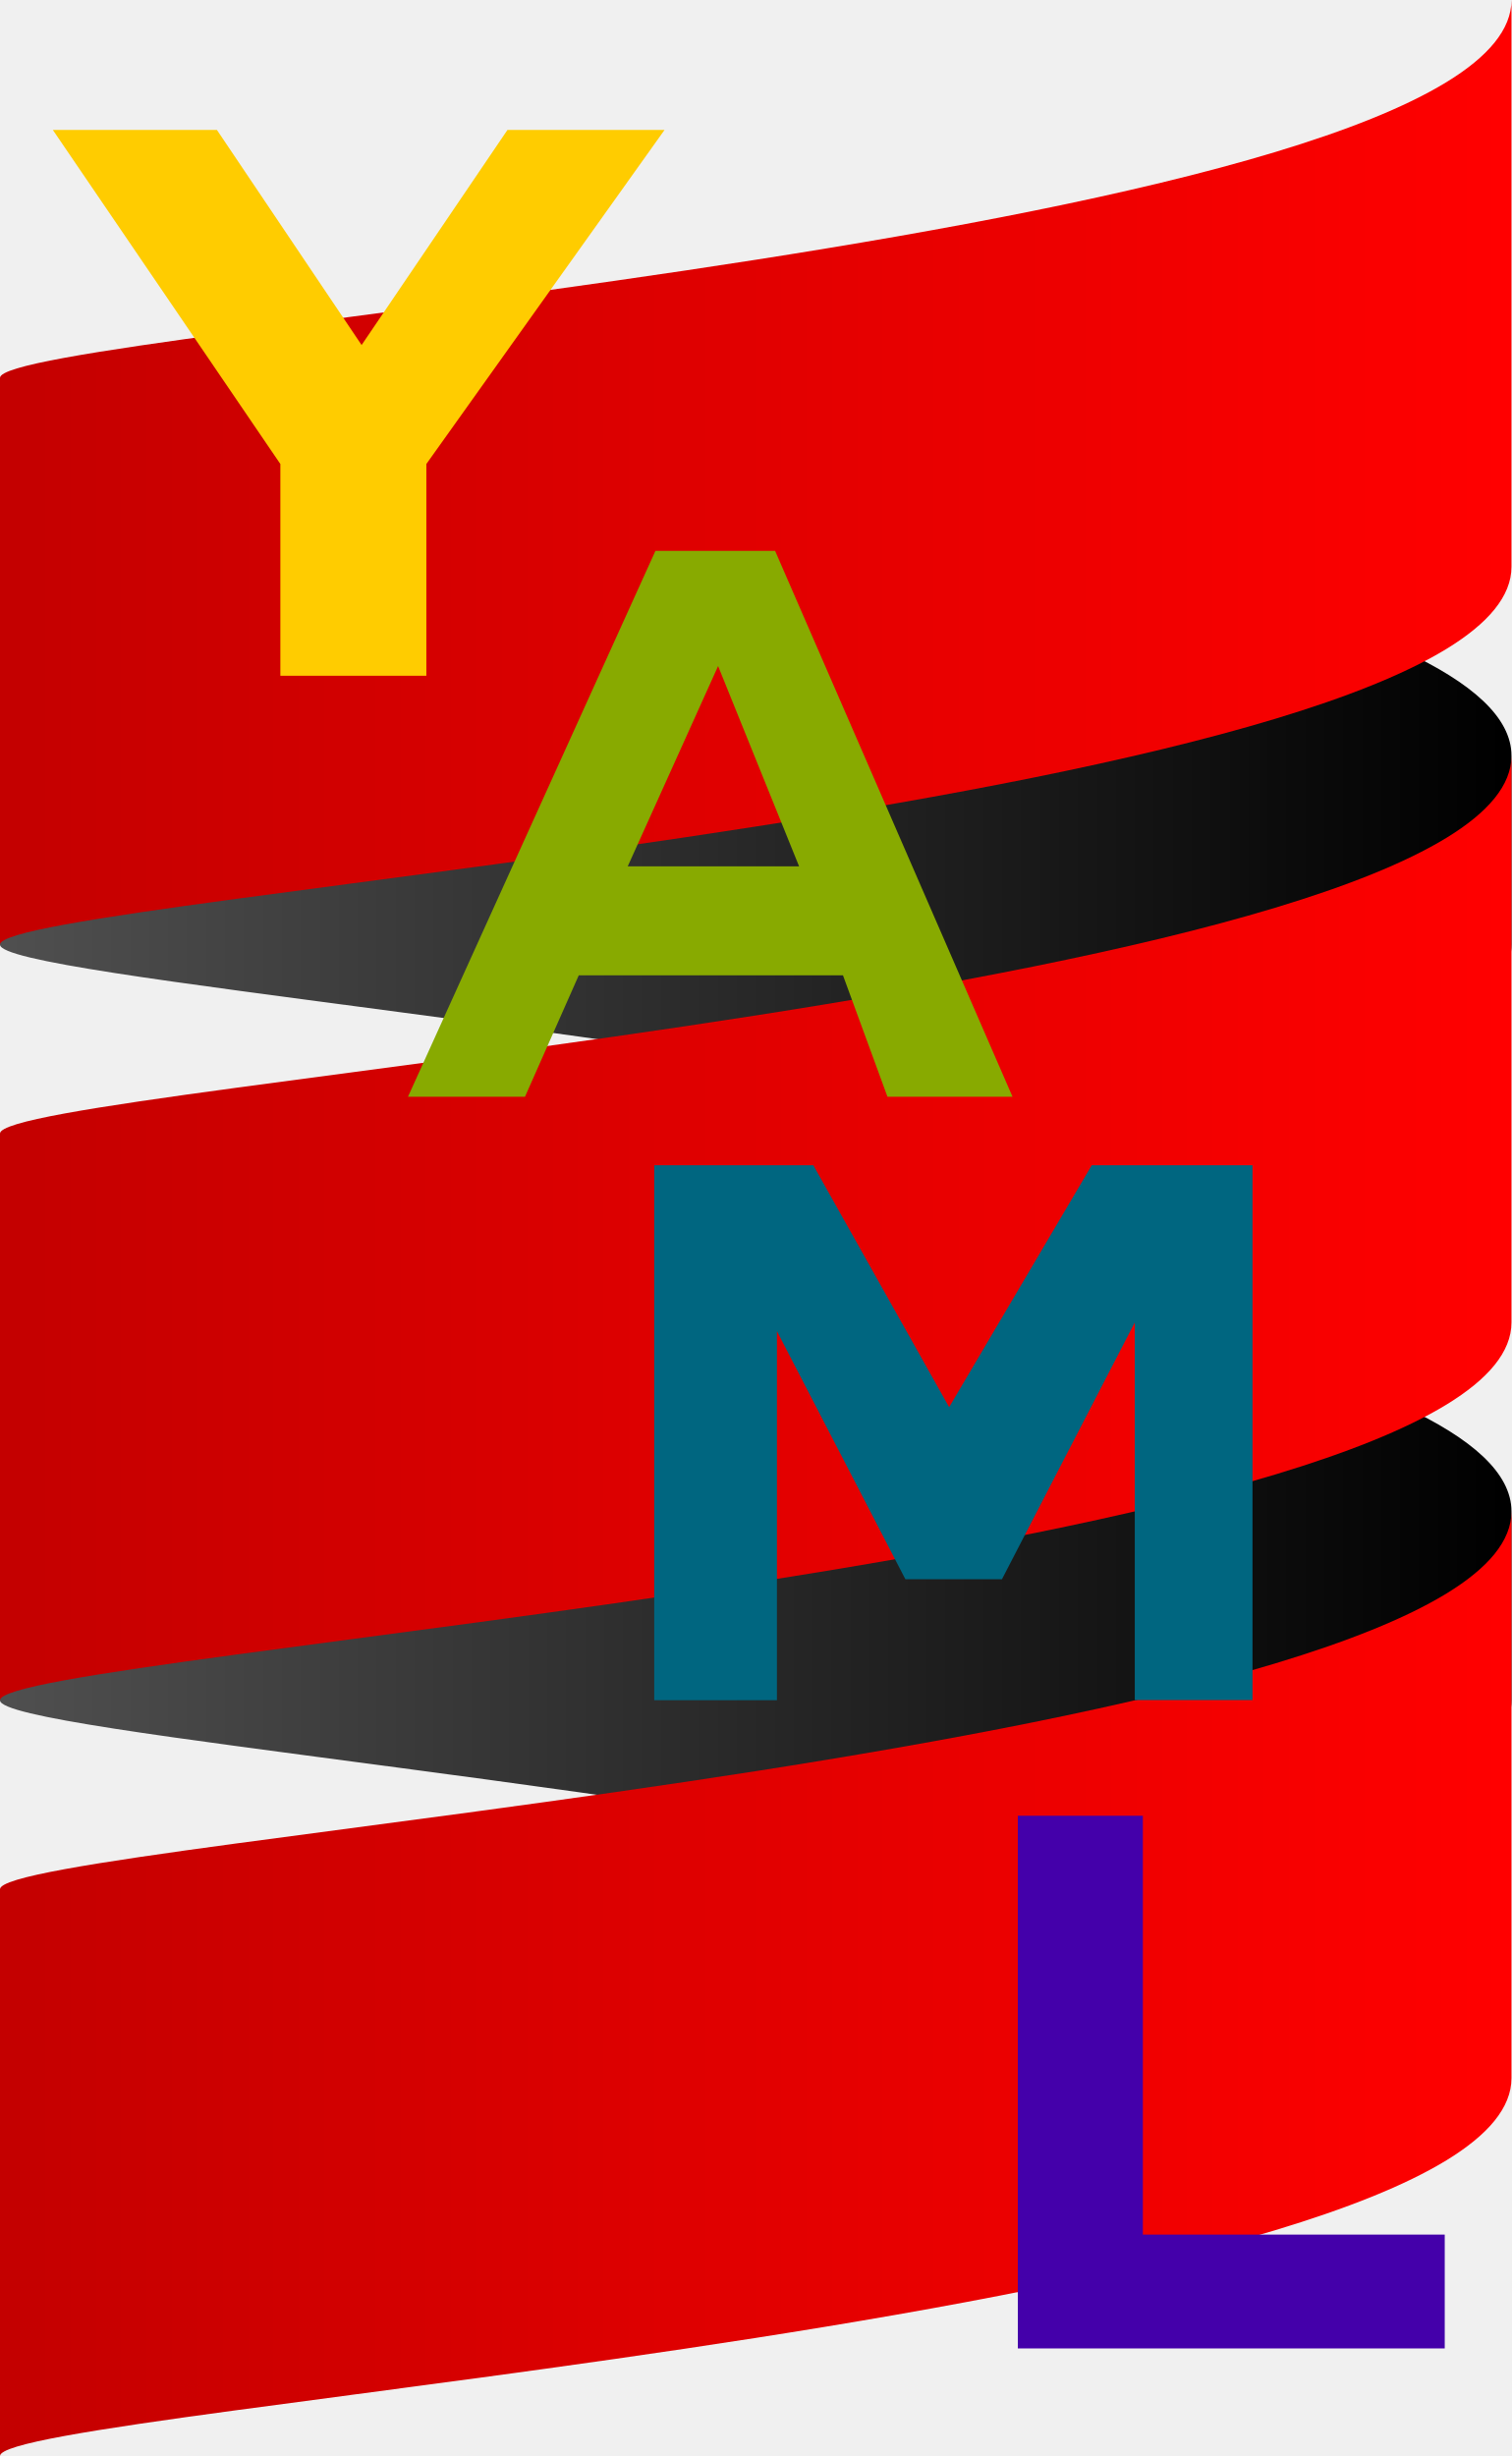
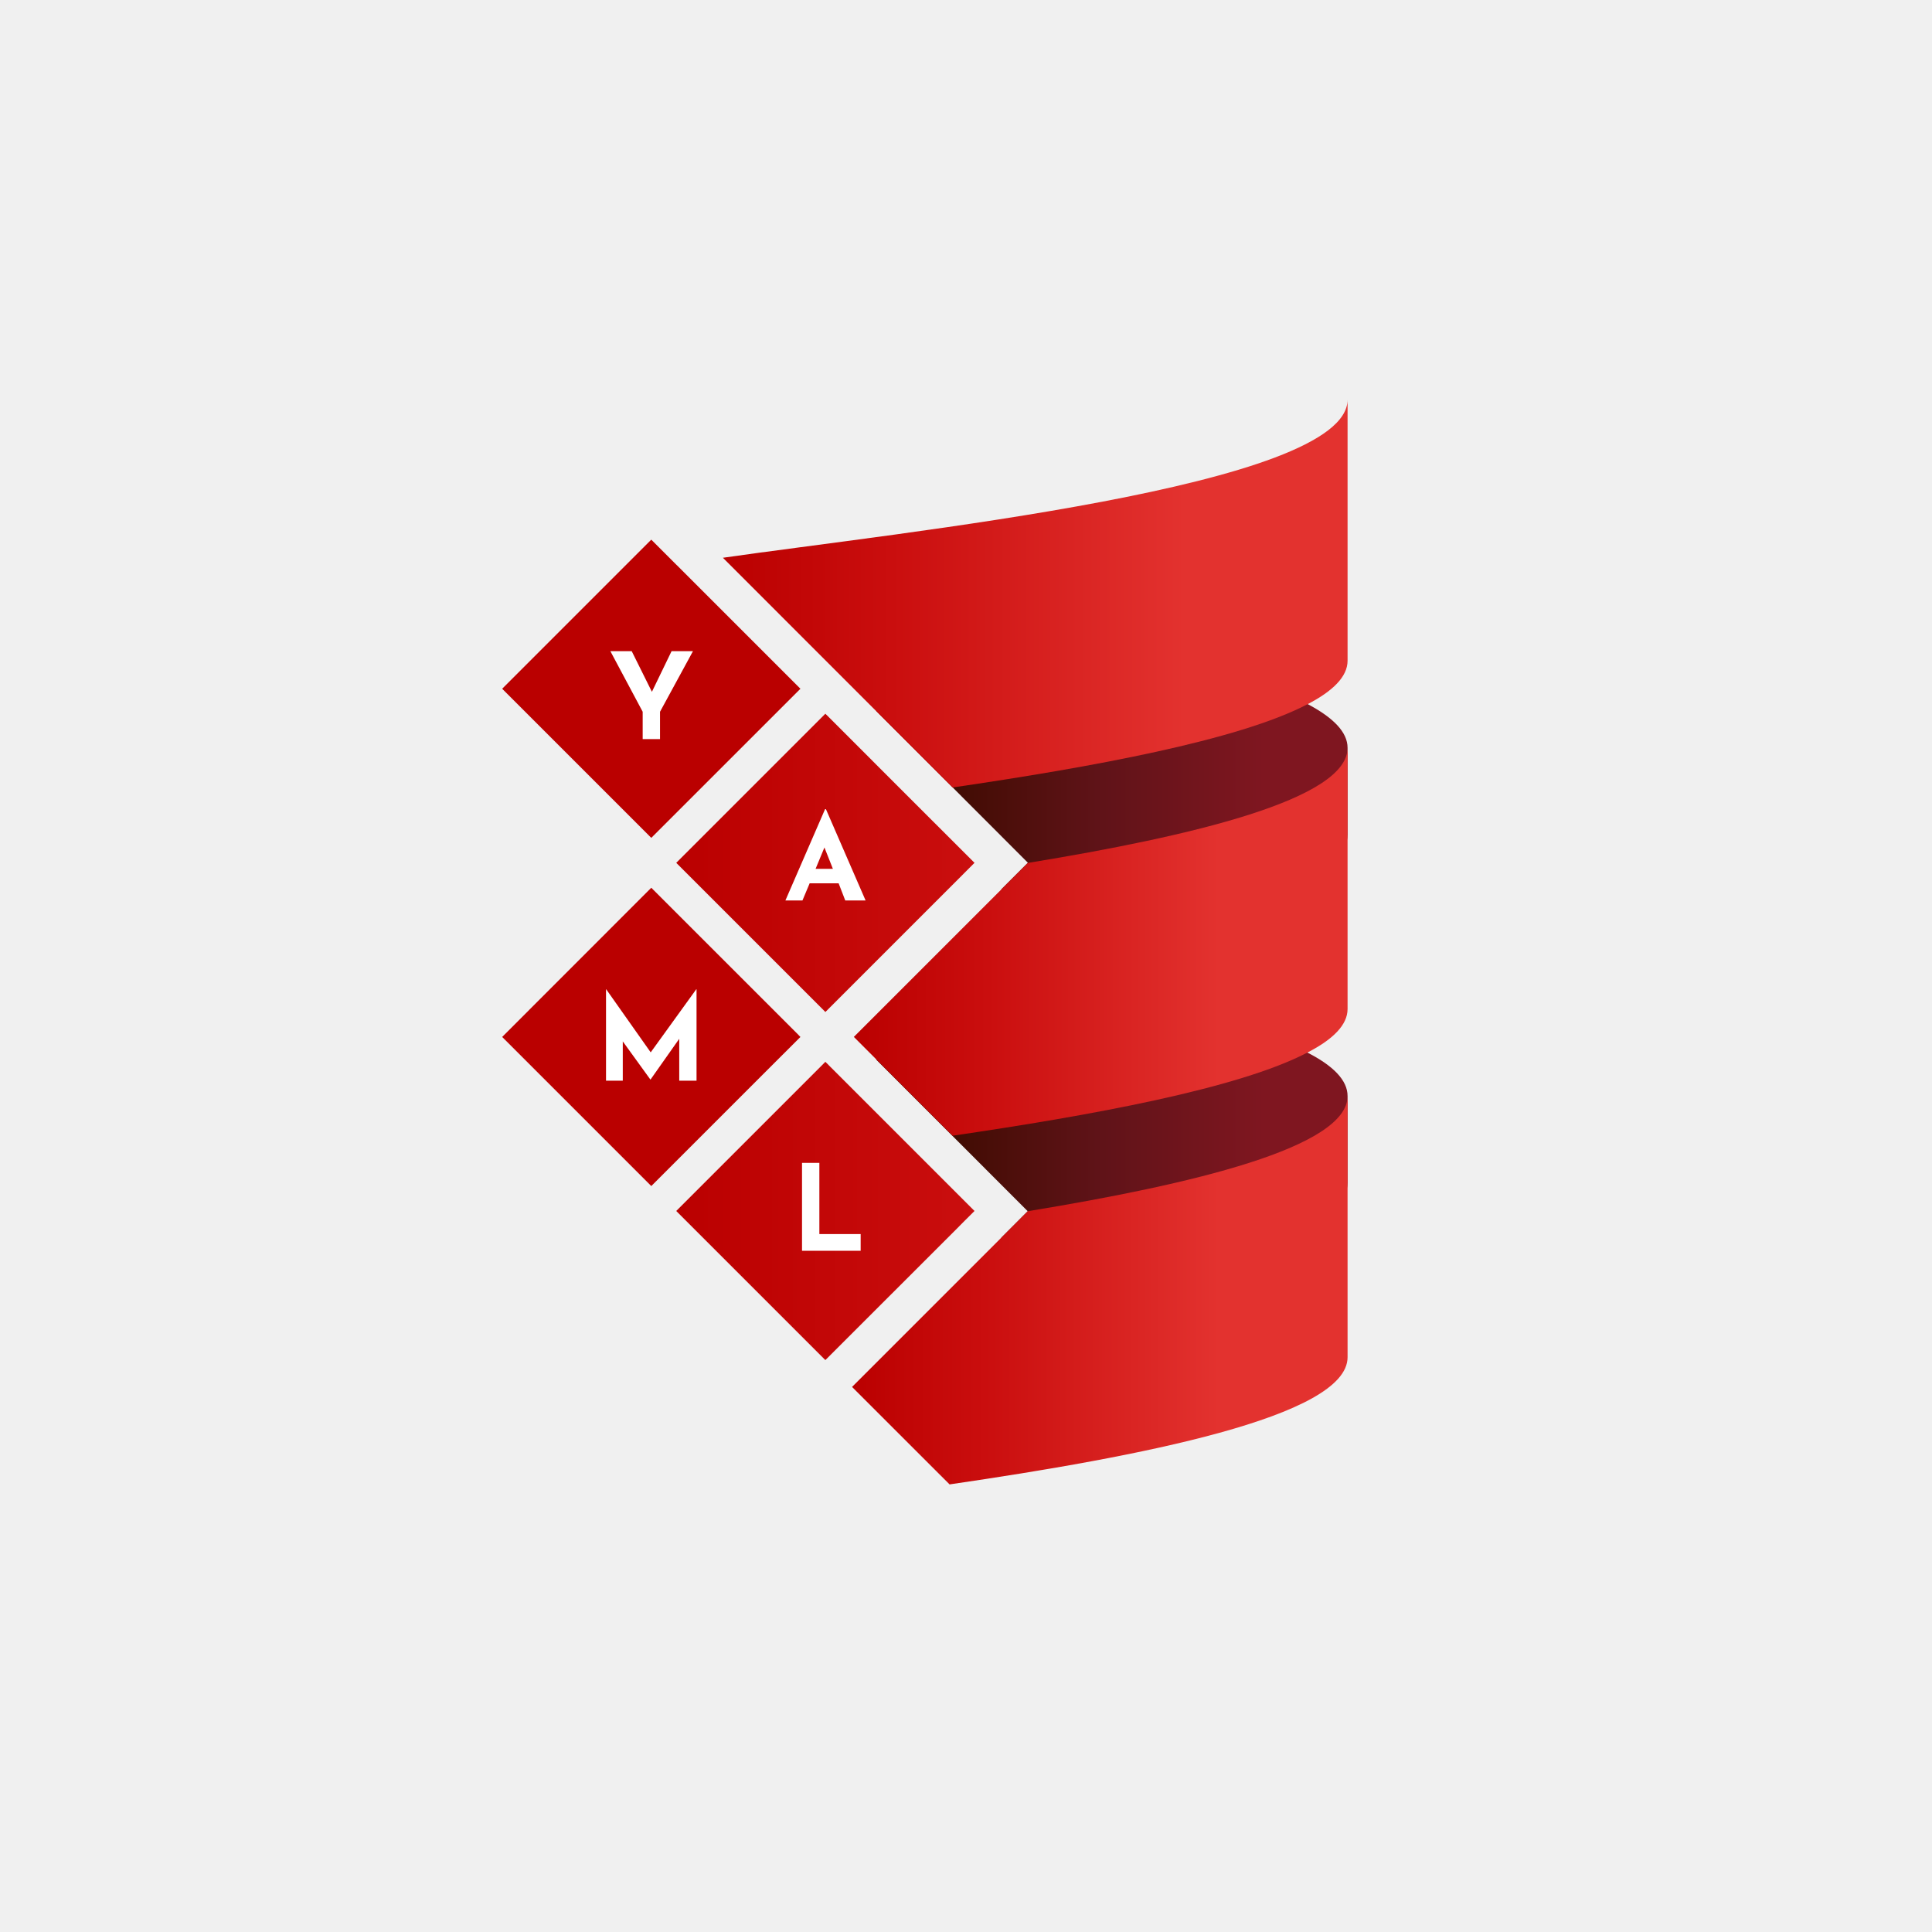
- <svg xmlns="http://www.w3.org/2000/svg" width="256px" height="416px" viewBox="0 0 256 416" version="1.1" preserveAspectRatio="xMidYMid" id="svg26">
-   <defs id="defs12">
-     <linearGradient x1="0%" y1="50%" x2="100%" y2="50%" id="linearGradient-1">
-       <stop stop-color="#4F4F4F" offset="0%" id="stop2" />
-       <stop stop-color="#000000" offset="100%" id="stop4" />
+ <svg xmlns="http://www.w3.org/2000/svg" xmlns:xlink="http://www.w3.org/1999/xlink" id="Layer_1" data-name="Layer 1" viewBox="0 0 400 400">
+   <defs>
+     <style>.cls-1{fill:url(#linear-gradient);}.cls-2{fill:url(#linear-gradient-2);}.cls-3{fill:url(#linear-gradient-3);}.cls-4{fill:url(#linear-gradient-4);}.cls-5{fill:url(#linear-gradient-5);}.cls-6{fill:url(#linear-gradient-6);}.cls-7{fill:#ba0000;}.cls-8{fill:url(#linear-gradient-7);}.cls-9{fill:#fff;}</style>
+     <linearGradient id="linear-gradient" x1="-42" y1="-2780" x2="-41" y2="-2780" gradientTransform="matrix(97.57, 0, 0, -97.57, 4279.35, -271005.59)" gradientUnits="userSpaceOnUse">
+       <stop offset="0" stop-color="#3e0b00" />
+       <stop offset="0.13" stop-color="#3e0b00" />
+       <stop offset="0.47" stop-color="#5f1318" />
+       <stop offset="0.82" stop-color="#7f1620" />
+       <stop offset="1" stop-color="#7f1620" />
    </linearGradient>
-     <linearGradient x1="0%" y1="50%" x2="100%" y2="50%" id="linearGradient-2">
-       <stop stop-color="#C40000" offset="0%" id="stop7" />
-       <stop stop-color="#FF0000" offset="100%" id="stop9" />
+     <linearGradient id="linear-gradient-2" y1="-2780" x2="-41" y2="-2780" gradientTransform="matrix(97.57, 0, 0, -97.57, 4279.35, -271077.68)" xlink:href="#linear-gradient" />
+     <linearGradient id="linear-gradient-3" x1="-42" y1="-2780" x2="-41" y2="-2780" gradientTransform="matrix(102.22, 0, 0, -102.22, 4470.06, -283977.55)" gradientUnits="userSpaceOnUse">
+       <stop offset="0" stop-color="#ba0000" />
+       <stop offset="0.27" stop-color="#ca0e0e" />
+       <stop offset="0.74" stop-color="#e3322f" />
+       <stop offset="1" stop-color="#e3322f" />
    </linearGradient>
-     <style id="style31">.cls-1{fill:#cb171e;}</style>
+     <linearGradient id="linear-gradient-4" x1="-42" y1="-2780" x2="-41" y2="-2780" gradientTransform="matrix(129.33, 0, 0, -129.33, 5581.51, -359411.54)" xlink:href="#linear-gradient-3" />
+     <linearGradient id="linear-gradient-5" x1="-42" y1="-2780" x2="-41" y2="-2780" gradientTransform="matrix(102.59, 0, 0, -102.59, 4485.19, -284931.65)" xlink:href="#linear-gradient-3" />
+     <linearGradient id="linear-gradient-6" x1="-42" y1="-2780" x2="-41" y2="-2780" gradientTransform="matrix(61.75, 0, 0, -61.75, 2733.43, -171409.02)" gradientUnits="userSpaceOnUse">
+       <stop offset="0" stop-color="#ba0000" />
+       <stop offset="1" stop-color="#ca0e0e" />
+     </linearGradient>
+     <linearGradient id="linear-gradient-7" x1="-42" y1="-2780" x2="-41" y2="-2780" gradientTransform="matrix(61.75, 0, 0, -61.75, 2733.43, -171481.1)" xlink:href="#linear-gradient-6" />
  </defs>
-   <g id="g24">
-     <path d="M0,288 L0,256 C0,250.606 116.377,241.572 192.199,224 L192.199,224 C228.828,232.491 256,242.969 256,256 L256,256 L256,288 C256,301.024 228.828,311.509 192.199,320 L192.199,320 C116.377,302.425 0,293.39 0,288" fill="url(#linearGradient-1)" transform="translate(128, 272) scale(1, -1) translate(-128, -272) " id="path14" />
-     <path d="M0,160 L0,128 C0,122.606 116.377,113.572 192.199,96 L192.199,96 C228.828,104.491 256,114.969 256,128 L256,128 L256,160 C256,173.024 228.828,183.509 192.199,192 L192.199,192 C116.377,174.425 0,165.39 0,160" fill="url(#linearGradient-1)" transform="translate(128, 144) scale(1, -1) translate(-128, -144) " id="path16" />
-     <path d="M0,224 L0,128 C0,136 256,152 256,192 L256,192 L256,288 C256,248 0,232 0,224" fill="url(#linearGradient-2)" transform="translate(128, 208) scale(1, -1) translate(-128, -208) " id="path18" />
-     <path d="M0,96 L0,0 C0,8 256,24 256,64 L256,64 L256,160 C256,120 0,104 0,96" fill="url(#linearGradient-2)" transform="translate(128, 80) scale(1, -1) translate(-128, -80) " id="path20" />
-     <path d="M0,352 L0,256 C0,264 256,280 256,320 L256,320 L256,416 C256,376 0,360 0,352" fill="url(#linearGradient-2)" transform="translate(128, 336) scale(1, -1) translate(-128, -336) " id="path22" />
-   </g>
-   <polygon id="L" points="395.638,422.735 395.638,250.125 347.442,250.125 347.442,469.647 512,469.647 512,422.737 512,422.735 " transform="matrix(0.4393887,0,0,0.4110072,19.72933,204.7511)" style="fill:#4400aa" />
-   <polygon id="M" points="318.318,250.177 256.358,250.177 201.381,349.883 149.021,250.177 87.701,250.177 87.701,470.647 135.004,470.647 135.004,318.569 184.509,420.789 221.743,420.789 272.939,314.976 272.939,470.602 318.318,470.602 " transform="matrix(0.4393887,0,0,0.4110072,72.2728,94.5426)" style="fill:#006680" />
-   <path id="A" class="cls-1" d="M 142.779,165.206 H 98.023 l -9.103,20.56 H 69.101 L 111.01,93.31 h 20.272 l 40.208,92.456 h -21.179 l -7.533,-20.56 z m -7.434,-18.459 -13.72,-33.929 -15.307,33.929 z" style="stroke-width:0.425;fill:#88aa00" />
-   <polygon id="Y" points="175.243,0 235.793,0 143.978,137.674 143.978,224.949 87.702,224.949 87.702,137.674 0,0 63.25,0 119.018,88.646 " transform="matrix(0.4393887,0,0,0.4110072,8.949146,22.00891)" style="fill:#ffcc00" />
+   <path class="cls-1" d="M279,226.92v18c0,3.67-3.82,7-10.22,10s-15.4,5.66-25.71,8.06c-10.92-2.53-23.35-4.76-35.79-6.7l5.5-5.51,0,0-15.58-15.59-15.79-15.8c20-2.72,43-6.13,61.64-10.45,11.41,2.65,21.19,5.63,27.65,9C276,220.64,279,223.64,279,226.92Z" />
+   <path class="cls-2" d="M279,154.83v18c0,3.67-3.82,7-10.22,10s-15.4,5.66-25.71,8c-10.92-2.53-23.34-4.75-35.78-6.69l5.52-5.52-15.59-15.61-15.79-15.79c20-2.73,43-6.14,61.64-10.46,11.41,2.65,21.18,5.64,27.64,9C276,148.56,279,151.55,279,154.83Z" />
+   <path class="cls-3" d="M279,154.83V208.9c0,3.28-3,6.28-8.28,9-14.32,7.51-45,13.06-73.5,17.24l-15.79-15.8-4.65-4.66,30.51-30.51,5.51-5.51C246.8,173.11,279,165.48,279,154.83Z" />
+   <path class="cls-4" d="M279,82.74V136.8c0,3.29-3.06,6.29-8.29,9-14.34,7.51-44.94,13.06-73.49,17.24l-15.79-15.79-31.76-31.77C186.5,110.16,279,100.79,279,82.74Z" />
+   <path class="cls-5" d="M279,226.92V281c0,12.34-43.27,20.62-82.4,26.33l-20.19-20.18,30.87-30.87,5.5-5.51C246.78,245.21,279,237.56,279,226.92Z" />
+   <polygon class="cls-6" points="201.76 250.72 199.68 252.79 197.69 254.8 170.88 281.59 149.04 259.75 140.39 251.1 140.01 250.72 143.46 247.27 148.98 241.75 169.85 220.88 170.88 219.84 171.27 220.22 171.68 220.64 201.76 250.72" />
+   <polygon class="cls-7" points="165.72 214.69 165.35 215.06 157.94 222.46 134.84 245.56 134.46 245.18 103.97 214.69 134.46 184.18 134.47 184.18 134.84 183.8 140.16 189.12 165.35 214.3 165.35 214.32 165.72 214.69" />
+   <polygon class="cls-8" points="201.76 178.64 197.69 182.72 171.27 209.14 171.27 209.15 170.88 209.52 170.52 209.15 149.03 187.66 140.01 178.64 170.88 147.77 171.27 148.15 171.66 148.54 187.53 164.42 201.76 178.64" />
+   <polygon class="cls-7" points="165.72 142.6 136.34 171.97 135.22 173.09 135.13 173.19 134.84 173.47 103.97 142.6 134.84 111.73 140.13 117.02 140.15 117.03 165.35 142.23 165.72 142.6" />
+   <polygon class="cls-9" points="143.47 134.82 136.65 147.36 136.65 153.02 133.06 153.02 133.06 147.36 126.37 134.82 130.79 134.82 134.97 143.23 139.04 134.82 143.47 134.82" />
+   <path class="cls-9" d="M173.63,182.88h-6l-1.49,3.55h-3.53l8.21-18.9H171l8.21,18.9H175Zm-1.19-3-1.75-4.42-1.83,4.42Z" />
+   <polygon class="cls-9" points="144.21 204.81 144.21 223.74 140.63 223.74 140.63 215.07 134.69 223.5 134.65 223.5 128.94 215.61 128.94 223.74 125.47 223.74 125.47 204.81 125.5 204.81 134.72 217.88 144.16 204.81 144.21 204.81" />
+   <polygon class="cls-9" points="169.64 240.76 169.64 255.5 178.19 255.5 178.19 258.96 166.05 258.96 166.05 240.76 169.64 240.76" />
</svg>
